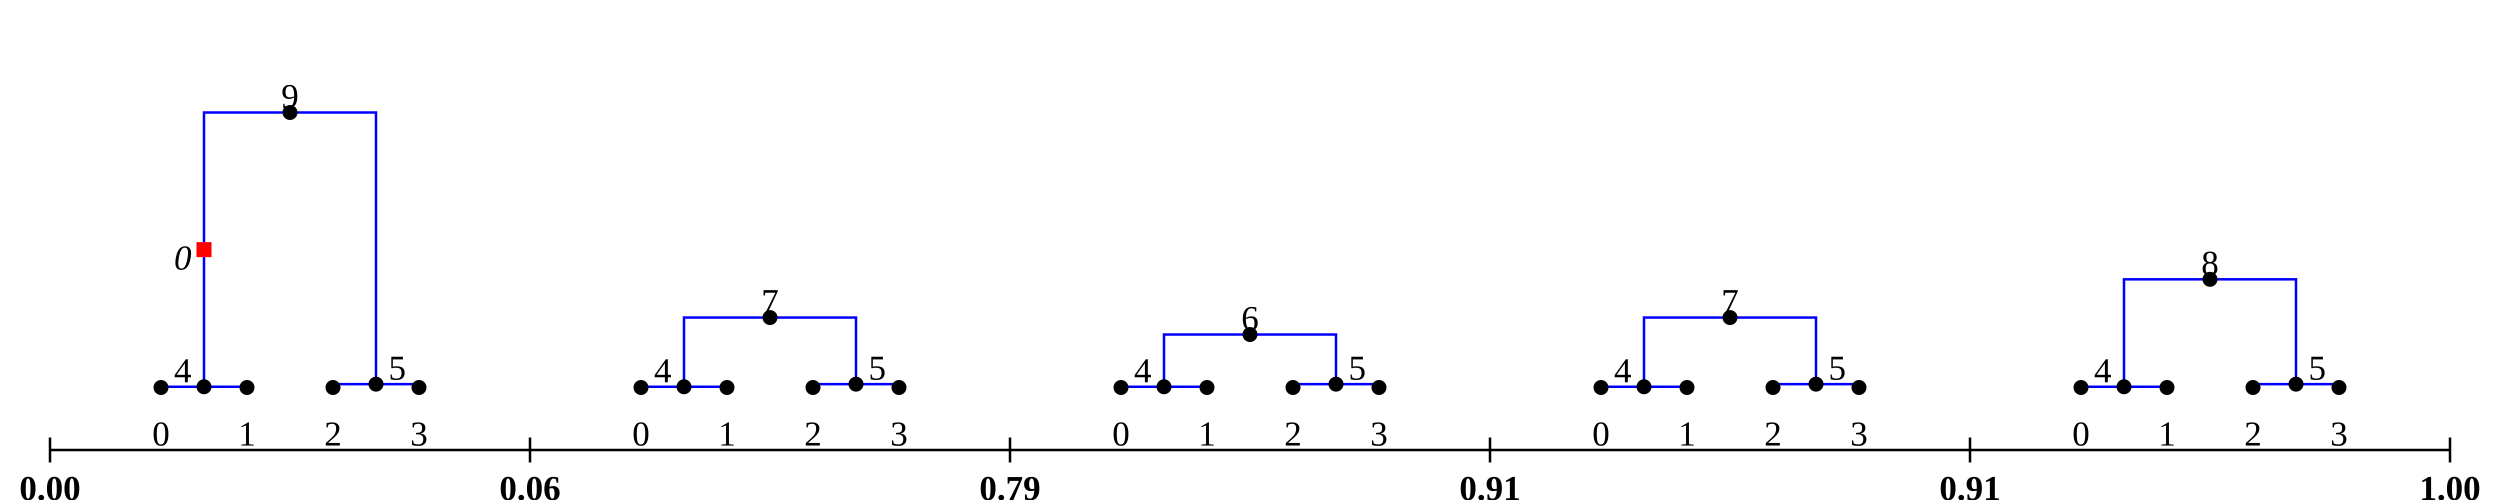
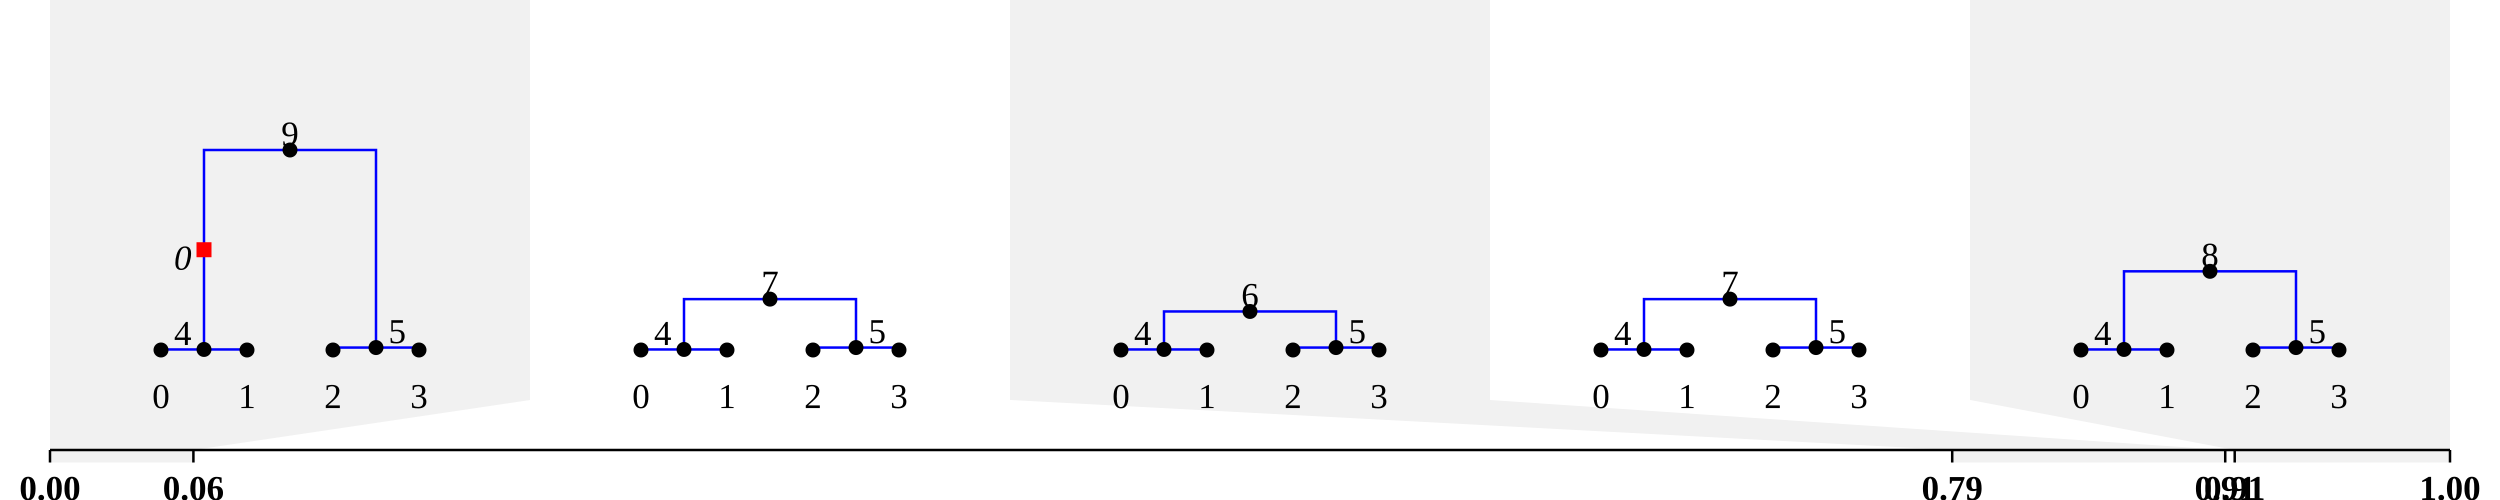
<svg xmlns="http://www.w3.org/2000/svg" baseProfile="full" height="200" id="XYZ" version="1.1" width="1000">
  <defs>
-     <style type="text/css">
- .edges {stroke: blue}    </style>
+     <style type="text/css">.edges {stroke: blue}</style>
  </defs>
  <g class="tree-sequence">
+     <g class="background">
+       <polygon fill="#F1F1F1" points="20,185 20,180 20,160 20,0 212.0,0 212.0,160 77.362,180 77.362,185" />
+       <polygon fill="#F1F1F1" points="780.883,185 780.883,180 404.0,160 404.0,0 596.0,0 596.0,160 890.091,180 890.091,185" />
+       <polygon fill="#F1F1F1" points="893.883,185 893.883,180 788.0,160 788.0,0 980.0,0 980.0,160 980.0,180 980.0,185" />
+     </g>
    <g class="trees">
-       <g class="tree t0" transform="translate(20 15)">
-         <g class="edges" fill="none" stroke="black">
-           <path class="p9 c4" d="M 61.6 139.704 V 30.0 H 96" />
-           <path class="p4 c0" d="M 44.4 140.0 V 139.704 H 61.6" />
-           <path class="p4 c1" d="M 78.8 140.0 V 139.704 H 61.6" />
-           <path class="p9 c5" d="M 130.4 138.66 V 30.0 H 96" />
-           <path class="p5 c2" d="M 113.2 140.0 V 138.66 H 130.4" />
-           <path class="p5 c3" d="M 147.6 140.0 V 138.66 H 130.4" />
+       <g class="tree t0" transform="translate(20 30)">
+         <g class="edges" fill="none" stroke="black">
+           <path class="p9 c4" d="M 61.6 109.785 V 30.0 H 96" />
+           <path class="p4 c0" d="M 44.4 110.0 V 109.785 H 61.6" />
+           <path class="p4 c1" d="M 78.8 110.0 V 109.785 H 61.6" />
+           <path class="p9 c5" d="M 130.4 109.025 V 30.0 H 96" />
+           <path class="p5 c2" d="M 113.2 110.0 V 109.025 H 130.4" />
+           <path class="p5 c3" d="M 147.6 110.0 V 109.025 H 130.4" />
        </g>
        <g class="symbols">
          <g class="nodes">
            <circle class="n9" cx="96" cy="30.0" r="3" />
-             <circle class="n4" cx="61.6" cy="139.704" r="3" />
-             <circle class="n0 sample" cx="44.4" cy="140.0" r="3" />
-             <circle class="n1 sample" cx="78.8" cy="140.0" r="3" />
-             <circle class="n5" cx="130.4" cy="138.66" r="3" />
-             <circle class="n2 sample" cx="113.2" cy="140.0" r="3" />
-             <circle class="n3 sample" cx="147.6" cy="140.0" r="3" />
+             <circle class="n4" cx="61.6" cy="109.785" r="3" />
+             <circle class="n0 sample" cx="44.4" cy="110.0" r="3" />
+             <circle class="n1 sample" cx="78.8" cy="110.0" r="3" />
+             <circle class="n5" cx="130.4" cy="109.025" r="3" />
+             <circle class="n2 sample" cx="113.2" cy="110.0" r="3" />
+             <circle class="n3 sample" cx="147.6" cy="110.0" r="3" />
          </g>
          <g class="mutations" fill="red">
-             <rect class="m0 s0 n4" height="6" transform="translate(-3 -3)" width="6" x="61.6" y="84.852" />
-           </g>
-         </g>
-         <g class="labels" dominant-baseline="middle" font-size="14">
-           <g class="nodes">
-             <g text-anchor="start">
-               <g transform="translate(135.4, 133.6596)">
+             <rect class="m0 s0 n4" height="6" transform="translate(-3 -3)" width="6" x="61.6" y="69.892" />
+           </g>
+         </g>
+         <g class="labels" dominant-baseline="middle" font-size="14">
+           <g class="nodes">
+             <g text-anchor="start">
+               <g transform="translate(135.4, 104.0252)">
                <text class="n5">5</text>
              </g>
            </g>
            <g text-anchor="middle">
              <g transform="translate(96, 25.0)">
                <text class="n9">9</text>
              </g>
-               <g transform="translate(44.4, 160.0)">
-                 <text class="n0 sample">0</text>
-               </g>
-               <g transform="translate(78.8, 160.0)">
-                 <text class="n1 sample">1</text>
-               </g>
-               <g transform="translate(113.2, 160.0)">
-                 <text class="n2 sample">2</text>
-               </g>
-               <g transform="translate(147.6, 160.0)">
-                 <text class="n3 sample">3</text>
-               </g>
-             </g>
-             <g text-anchor="end">
-               <g transform="translate(56.6, 134.7039)">
-                 <text class="n4">4</text>
-               </g>
-             </g>
-           </g>
-           <g class="mutations" font-style="italic">
-             <g text-anchor="start" />
-             <g text-anchor="end">
-               <g transform="translate(56.6, 88.85195)">
+               <g transform="translate(44.4, 130.0)">
+                 <text class="n0 sample">0</text>
+               </g>
+               <g transform="translate(78.8, 130.0)">
+                 <text class="n1 sample">1</text>
+               </g>
+               <g transform="translate(113.2, 130.0)">
+                 <text class="n2 sample">2</text>
+               </g>
+               <g transform="translate(147.6, 130.0)">
+                 <text class="n3 sample">3</text>
+               </g>
+             </g>
+             <g text-anchor="end">
+               <g transform="translate(56.6, 104.7847)">
+                 <text class="n4">4</text>
+               </g>
+             </g>
+           </g>
+           <g class="mutations" font-style="italic">
+             <g text-anchor="start" />
+             <g text-anchor="end">
+               <g transform="translate(56.6, 73.89233)">
                <text class="m0 s0 n4">0</text>
              </g>
            </g>
          </g>
        </g>
      </g>
-       <g class="tree t1" transform="translate(212.0 15)">
-         <g class="edges" fill="none" stroke="black">
-           <path class="p7 c4" d="M 61.6 139.704 V 112.017 H 96" />
-           <path class="p4 c0" d="M 44.4 140.0 V 139.704 H 61.6" />
-           <path class="p4 c1" d="M 78.8 140.0 V 139.704 H 61.6" />
-           <path class="p7 c5" d="M 130.4 138.66 V 112.017 H 96" />
-           <path class="p5 c2" d="M 113.2 140.0 V 138.66 H 130.4" />
-           <path class="p5 c3" d="M 147.6 140.0 V 138.66 H 130.4" />
-         </g>
-         <g class="symbols">
-           <g class="nodes">
-             <circle class="n7" cx="96" cy="112.017" r="3" />
-             <circle class="n4" cx="61.6" cy="139.704" r="3" />
-             <circle class="n0 sample" cx="44.4" cy="140.0" r="3" />
-             <circle class="n1 sample" cx="78.8" cy="140.0" r="3" />
-             <circle class="n5" cx="130.4" cy="138.66" r="3" />
-             <circle class="n2 sample" cx="113.2" cy="140.0" r="3" />
-             <circle class="n3 sample" cx="147.6" cy="140.0" r="3" />
+       <g class="tree t1" transform="translate(212.0 30)">
+         <g class="edges" fill="none" stroke="black">
+           <path class="p7 c4" d="M 61.6 109.785 V 89.649 H 96" />
+           <path class="p4 c0" d="M 44.4 110.0 V 109.785 H 61.6" />
+           <path class="p4 c1" d="M 78.8 110.0 V 109.785 H 61.6" />
+           <path class="p7 c5" d="M 130.4 109.025 V 89.649 H 96" />
+           <path class="p5 c2" d="M 113.2 110.0 V 109.025 H 130.4" />
+           <path class="p5 c3" d="M 147.6 110.0 V 109.025 H 130.4" />
+         </g>
+         <g class="symbols">
+           <g class="nodes">
+             <circle class="n7" cx="96" cy="89.649" r="3" />
+             <circle class="n4" cx="61.6" cy="109.785" r="3" />
+             <circle class="n0 sample" cx="44.4" cy="110.0" r="3" />
+             <circle class="n1 sample" cx="78.8" cy="110.0" r="3" />
+             <circle class="n5" cx="130.4" cy="109.025" r="3" />
+             <circle class="n2 sample" cx="113.2" cy="110.0" r="3" />
+             <circle class="n3 sample" cx="147.6" cy="110.0" r="3" />
          </g>
          <g class="mutations" fill="red" />
        </g>
        <g class="labels" dominant-baseline="middle" font-size="14">
          <g class="nodes">
            <g text-anchor="start">
-               <g transform="translate(135.4, 133.6596)">
-                 <text class="n5">5</text>
-               </g>
-             </g>
-             <g text-anchor="middle">
-               <g transform="translate(96, 107.0168)">
+               <g transform="translate(135.4, 104.0252)">
+                 <text class="n5">5</text>
+               </g>
+             </g>
+             <g text-anchor="middle">
+               <g transform="translate(96, 84.64857)">
                <text class="n7">7</text>
              </g>
-               <g transform="translate(44.4, 160.0)">
-                 <text class="n0 sample">0</text>
-               </g>
-               <g transform="translate(78.8, 160.0)">
-                 <text class="n1 sample">1</text>
-               </g>
-               <g transform="translate(113.2, 160.0)">
-                 <text class="n2 sample">2</text>
-               </g>
-               <g transform="translate(147.6, 160.0)">
-                 <text class="n3 sample">3</text>
-               </g>
-             </g>
-             <g text-anchor="end">
-               <g transform="translate(56.6, 134.7039)">
+               <g transform="translate(44.4, 130.0)">
+                 <text class="n0 sample">0</text>
+               </g>
+               <g transform="translate(78.8, 130.0)">
+                 <text class="n1 sample">1</text>
+               </g>
+               <g transform="translate(113.2, 130.0)">
+                 <text class="n2 sample">2</text>
+               </g>
+               <g transform="translate(147.6, 130.0)">
+                 <text class="n3 sample">3</text>
+               </g>
+             </g>
+             <g text-anchor="end">
+               <g transform="translate(56.6, 104.7847)">
                <text class="n4">4</text>
              </g>
            </g>
          </g>
          <g class="mutations" font-style="italic">
            <g text-anchor="start" />
            <g text-anchor="end" />
          </g>
        </g>
      </g>
-       <g class="tree t2" transform="translate(404.0 15)">
-         <g class="edges" fill="none" stroke="black">
-           <path class="p6 c4" d="M 61.6 139.704 V 118.806 H 96" />
-           <path class="p4 c0" d="M 44.4 140.0 V 139.704 H 61.6" />
-           <path class="p4 c1" d="M 78.8 140.0 V 139.704 H 61.6" />
-           <path class="p6 c5" d="M 130.4 138.66 V 118.806 H 96" />
-           <path class="p5 c2" d="M 113.2 140.0 V 138.66 H 130.4" />
-           <path class="p5 c3" d="M 147.6 140.0 V 138.66 H 130.4" />
-         </g>
-         <g class="symbols">
-           <g class="nodes">
-             <circle class="n6" cx="96" cy="118.806" r="3" />
-             <circle class="n4" cx="61.6" cy="139.704" r="3" />
-             <circle class="n0 sample" cx="44.4" cy="140.0" r="3" />
-             <circle class="n1 sample" cx="78.8" cy="140.0" r="3" />
-             <circle class="n5" cx="130.4" cy="138.66" r="3" />
-             <circle class="n2 sample" cx="113.2" cy="140.0" r="3" />
-             <circle class="n3 sample" cx="147.6" cy="140.0" r="3" />
+       <g class="tree t2" transform="translate(404.0 30)">
+         <g class="edges" fill="none" stroke="black">
+           <path class="p6 c4" d="M 61.6 109.785 V 94.586 H 96" />
+           <path class="p4 c0" d="M 44.4 110.0 V 109.785 H 61.6" />
+           <path class="p4 c1" d="M 78.8 110.0 V 109.785 H 61.6" />
+           <path class="p6 c5" d="M 130.4 109.025 V 94.586 H 96" />
+           <path class="p5 c2" d="M 113.2 110.0 V 109.025 H 130.4" />
+           <path class="p5 c3" d="M 147.6 110.0 V 109.025 H 130.4" />
+         </g>
+         <g class="symbols">
+           <g class="nodes">
+             <circle class="n6" cx="96" cy="94.586" r="3" />
+             <circle class="n4" cx="61.6" cy="109.785" r="3" />
+             <circle class="n0 sample" cx="44.4" cy="110.0" r="3" />
+             <circle class="n1 sample" cx="78.8" cy="110.0" r="3" />
+             <circle class="n5" cx="130.4" cy="109.025" r="3" />
+             <circle class="n2 sample" cx="113.2" cy="110.0" r="3" />
+             <circle class="n3 sample" cx="147.6" cy="110.0" r="3" />
          </g>
          <g class="mutations" fill="red" />
        </g>
        <g class="labels" dominant-baseline="middle" font-size="14">
          <g class="nodes">
            <g text-anchor="start">
-               <g transform="translate(135.4, 133.6596)">
-                 <text class="n5">5</text>
-               </g>
-             </g>
-             <g text-anchor="middle">
-               <g transform="translate(96, 113.8061)">
+               <g transform="translate(135.4, 104.0252)">
+                 <text class="n5">5</text>
+               </g>
+             </g>
+             <g text-anchor="middle">
+               <g transform="translate(96, 89.58627)">
                <text class="n6">6</text>
              </g>
-               <g transform="translate(44.4, 160.0)">
-                 <text class="n0 sample">0</text>
-               </g>
-               <g transform="translate(78.8, 160.0)">
-                 <text class="n1 sample">1</text>
-               </g>
-               <g transform="translate(113.2, 160.0)">
-                 <text class="n2 sample">2</text>
-               </g>
-               <g transform="translate(147.6, 160.0)">
-                 <text class="n3 sample">3</text>
-               </g>
-             </g>
-             <g text-anchor="end">
-               <g transform="translate(56.6, 134.7039)">
+               <g transform="translate(44.4, 130.0)">
+                 <text class="n0 sample">0</text>
+               </g>
+               <g transform="translate(78.8, 130.0)">
+                 <text class="n1 sample">1</text>
+               </g>
+               <g transform="translate(113.2, 130.0)">
+                 <text class="n2 sample">2</text>
+               </g>
+               <g transform="translate(147.6, 130.0)">
+                 <text class="n3 sample">3</text>
+               </g>
+             </g>
+             <g text-anchor="end">
+               <g transform="translate(56.6, 104.7847)">
                <text class="n4">4</text>
              </g>
            </g>
          </g>
          <g class="mutations" font-style="italic">
            <g text-anchor="start" />
            <g text-anchor="end" />
          </g>
        </g>
      </g>
-       <g class="tree t3" transform="translate(596.0 15)">
-         <g class="edges" fill="none" stroke="black">
-           <path class="p7 c4" d="M 61.6 139.704 V 112.017 H 96" />
-           <path class="p4 c0" d="M 44.4 140.0 V 139.704 H 61.6" />
-           <path class="p4 c1" d="M 78.8 140.0 V 139.704 H 61.6" />
-           <path class="p7 c5" d="M 130.4 138.66 V 112.017 H 96" />
-           <path class="p5 c2" d="M 113.2 140.0 V 138.66 H 130.4" />
-           <path class="p5 c3" d="M 147.6 140.0 V 138.66 H 130.4" />
-         </g>
-         <g class="symbols">
-           <g class="nodes">
-             <circle class="n7" cx="96" cy="112.017" r="3" />
-             <circle class="n4" cx="61.6" cy="139.704" r="3" />
-             <circle class="n0 sample" cx="44.4" cy="140.0" r="3" />
-             <circle class="n1 sample" cx="78.8" cy="140.0" r="3" />
-             <circle class="n5" cx="130.4" cy="138.66" r="3" />
-             <circle class="n2 sample" cx="113.2" cy="140.0" r="3" />
-             <circle class="n3 sample" cx="147.6" cy="140.0" r="3" />
+       <g class="tree t3" transform="translate(596.0 30)">
+         <g class="edges" fill="none" stroke="black">
+           <path class="p7 c4" d="M 61.6 109.785 V 89.649 H 96" />
+           <path class="p4 c0" d="M 44.4 110.0 V 109.785 H 61.6" />
+           <path class="p4 c1" d="M 78.8 110.0 V 109.785 H 61.6" />
+           <path class="p7 c5" d="M 130.4 109.025 V 89.649 H 96" />
+           <path class="p5 c2" d="M 113.2 110.0 V 109.025 H 130.4" />
+           <path class="p5 c3" d="M 147.6 110.0 V 109.025 H 130.4" />
+         </g>
+         <g class="symbols">
+           <g class="nodes">
+             <circle class="n7" cx="96" cy="89.649" r="3" />
+             <circle class="n4" cx="61.6" cy="109.785" r="3" />
+             <circle class="n0 sample" cx="44.4" cy="110.0" r="3" />
+             <circle class="n1 sample" cx="78.8" cy="110.0" r="3" />
+             <circle class="n5" cx="130.4" cy="109.025" r="3" />
+             <circle class="n2 sample" cx="113.2" cy="110.0" r="3" />
+             <circle class="n3 sample" cx="147.6" cy="110.0" r="3" />
          </g>
          <g class="mutations" fill="red" />
        </g>
        <g class="labels" dominant-baseline="middle" font-size="14">
          <g class="nodes">
            <g text-anchor="start">
-               <g transform="translate(135.4, 133.6596)">
-                 <text class="n5">5</text>
-               </g>
-             </g>
-             <g text-anchor="middle">
-               <g transform="translate(96, 107.0168)">
+               <g transform="translate(135.4, 104.0252)">
+                 <text class="n5">5</text>
+               </g>
+             </g>
+             <g text-anchor="middle">
+               <g transform="translate(96, 84.64857)">
                <text class="n7">7</text>
              </g>
-               <g transform="translate(44.4, 160.0)">
-                 <text class="n0 sample">0</text>
-               </g>
-               <g transform="translate(78.8, 160.0)">
-                 <text class="n1 sample">1</text>
-               </g>
-               <g transform="translate(113.2, 160.0)">
-                 <text class="n2 sample">2</text>
-               </g>
-               <g transform="translate(147.6, 160.0)">
-                 <text class="n3 sample">3</text>
-               </g>
-             </g>
-             <g text-anchor="end">
-               <g transform="translate(56.6, 134.7039)">
+               <g transform="translate(44.4, 130.0)">
+                 <text class="n0 sample">0</text>
+               </g>
+               <g transform="translate(78.8, 130.0)">
+                 <text class="n1 sample">1</text>
+               </g>
+               <g transform="translate(113.2, 130.0)">
+                 <text class="n2 sample">2</text>
+               </g>
+               <g transform="translate(147.6, 130.0)">
+                 <text class="n3 sample">3</text>
+               </g>
+             </g>
+             <g text-anchor="end">
+               <g transform="translate(56.6, 104.7847)">
                <text class="n4">4</text>
              </g>
            </g>
          </g>
          <g class="mutations" font-style="italic">
            <g text-anchor="start" />
            <g text-anchor="end" />
          </g>
        </g>
      </g>
-       <g class="tree t4" transform="translate(788.0 15)">
-         <g class="edges" fill="none" stroke="black">
-           <path class="p8 c4" d="M 61.6 139.704 V 96.726 H 96" />
-           <path class="p4 c0" d="M 44.4 140.0 V 139.704 H 61.6" />
-           <path class="p4 c1" d="M 78.8 140.0 V 139.704 H 61.6" />
-           <path class="p8 c5" d="M 130.4 138.66 V 96.726 H 96" />
-           <path class="p5 c2" d="M 113.2 140.0 V 138.66 H 130.4" />
-           <path class="p5 c3" d="M 147.6 140.0 V 138.66 H 130.4" />
-         </g>
-         <g class="symbols">
-           <g class="nodes">
-             <circle class="n8" cx="96" cy="96.726" r="3" />
-             <circle class="n4" cx="61.6" cy="139.704" r="3" />
-             <circle class="n0 sample" cx="44.4" cy="140.0" r="3" />
-             <circle class="n1 sample" cx="78.8" cy="140.0" r="3" />
-             <circle class="n5" cx="130.4" cy="138.66" r="3" />
-             <circle class="n2 sample" cx="113.2" cy="140.0" r="3" />
-             <circle class="n3 sample" cx="147.6" cy="140.0" r="3" />
+       <g class="tree t4" transform="translate(788.0 30)">
+         <g class="edges" fill="none" stroke="black">
+           <path class="p8 c4" d="M 61.6 109.785 V 78.528 H 96" />
+           <path class="p4 c0" d="M 44.4 110.0 V 109.785 H 61.6" />
+           <path class="p4 c1" d="M 78.8 110.0 V 109.785 H 61.6" />
+           <path class="p8 c5" d="M 130.4 109.025 V 78.528 H 96" />
+           <path class="p5 c2" d="M 113.2 110.0 V 109.025 H 130.4" />
+           <path class="p5 c3" d="M 147.6 110.0 V 109.025 H 130.4" />
+         </g>
+         <g class="symbols">
+           <g class="nodes">
+             <circle class="n8" cx="96" cy="78.528" r="3" />
+             <circle class="n4" cx="61.6" cy="109.785" r="3" />
+             <circle class="n0 sample" cx="44.4" cy="110.0" r="3" />
+             <circle class="n1 sample" cx="78.8" cy="110.0" r="3" />
+             <circle class="n5" cx="130.4" cy="109.025" r="3" />
+             <circle class="n2 sample" cx="113.2" cy="110.0" r="3" />
+             <circle class="n3 sample" cx="147.6" cy="110.0" r="3" />
          </g>
          <g class="mutations" fill="red" />
        </g>
        <g class="labels" dominant-baseline="middle" font-size="14">
          <g class="nodes">
            <g text-anchor="start">
-               <g transform="translate(135.4, 133.6596)">
-                 <text class="n5">5</text>
-               </g>
-             </g>
-             <g text-anchor="middle">
-               <g transform="translate(96, 91.72565)">
+               <g transform="translate(135.4, 104.0252)">
+                 <text class="n5">5</text>
+               </g>
+             </g>
+             <g text-anchor="middle">
+               <g transform="translate(96, 73.52775)">
                <text class="n8">8</text>
              </g>
-               <g transform="translate(44.4, 160.0)">
-                 <text class="n0 sample">0</text>
-               </g>
-               <g transform="translate(78.8, 160.0)">
-                 <text class="n1 sample">1</text>
-               </g>
-               <g transform="translate(113.2, 160.0)">
-                 <text class="n2 sample">2</text>
-               </g>
-               <g transform="translate(147.6, 160.0)">
-                 <text class="n3 sample">3</text>
-               </g>
-             </g>
-             <g text-anchor="end">
-               <g transform="translate(56.6, 134.7039)">
+               <g transform="translate(44.4, 130.0)">
+                 <text class="n0 sample">0</text>
+               </g>
+               <g transform="translate(78.8, 130.0)">
+                 <text class="n1 sample">1</text>
+               </g>
+               <g transform="translate(113.2, 130.0)">
+                 <text class="n2 sample">2</text>
+               </g>
+               <g transform="translate(147.6, 130.0)">
+                 <text class="n3 sample">3</text>
+               </g>
+             </g>
+             <g text-anchor="end">
+               <g transform="translate(56.6, 104.7847)">
                <text class="n4">4</text>
              </g>
            </g>
          </g>
          <g class="mutations" font-style="italic">
            <g text-anchor="start" />
            <g text-anchor="end" />
          </g>
        </g>
      </g>
    </g>
    <g class="axis">
      <line stroke="black" x1="20" x2="980" y1="180" y2="180" />
-       <line stroke="black" x1="20" x2="20" y1="175" y2="185" />
+       <line stroke="black" x1="20" x2="20" y1="180" y2="185" />
      <g transform="translate(20, 200)">
        <text font-size="14" font-weight="bold" text-anchor="middle">0.00</text>
      </g>
-       <line stroke="black" x1="212.0" x2="212.0" y1="175" y2="185" />
-       <g transform="translate(212.0, 200)">
+       <line stroke="black" x1="77.362" x2="77.362" y1="180" y2="185" />
+       <g transform="translate(77.36233, 200)">
        <text font-size="14" font-weight="bold" text-anchor="middle">0.06</text>
      </g>
-       <line stroke="black" x1="404.0" x2="404.0" y1="175" y2="185" />
-       <g transform="translate(404.0, 200)">
+       <line stroke="black" x1="780.883" x2="780.883" y1="180" y2="185" />
+       <g transform="translate(780.8827, 200)">
        <text font-size="14" font-weight="bold" text-anchor="middle">0.79</text>
      </g>
-       <line stroke="black" x1="596.0" x2="596.0" y1="175" y2="185" />
-       <g transform="translate(596.0, 200)">
+       <line stroke="black" x1="890.091" x2="890.091" y1="180" y2="185" />
+       <g transform="translate(890.0908, 200)">
        <text font-size="14" font-weight="bold" text-anchor="middle">0.91</text>
      </g>
-       <line stroke="black" x1="788.0" x2="788.0" y1="175" y2="185" />
-       <g transform="translate(788.0, 200)">
+       <line stroke="black" x1="893.883" x2="893.883" y1="180" y2="185" />
+       <g transform="translate(893.8826, 200)">
        <text font-size="14" font-weight="bold" text-anchor="middle">0.91</text>
      </g>
-       <line stroke="black" x1="980.0" x2="980.0" y1="175" y2="185" />
+       <line stroke="black" x1="980.0" x2="980.0" y1="180" y2="185" />
      <g transform="translate(980.0, 200)">
        <text font-size="14" font-weight="bold" text-anchor="middle">1.00</text>
      </g>
    </g>
  </g>
</svg>
